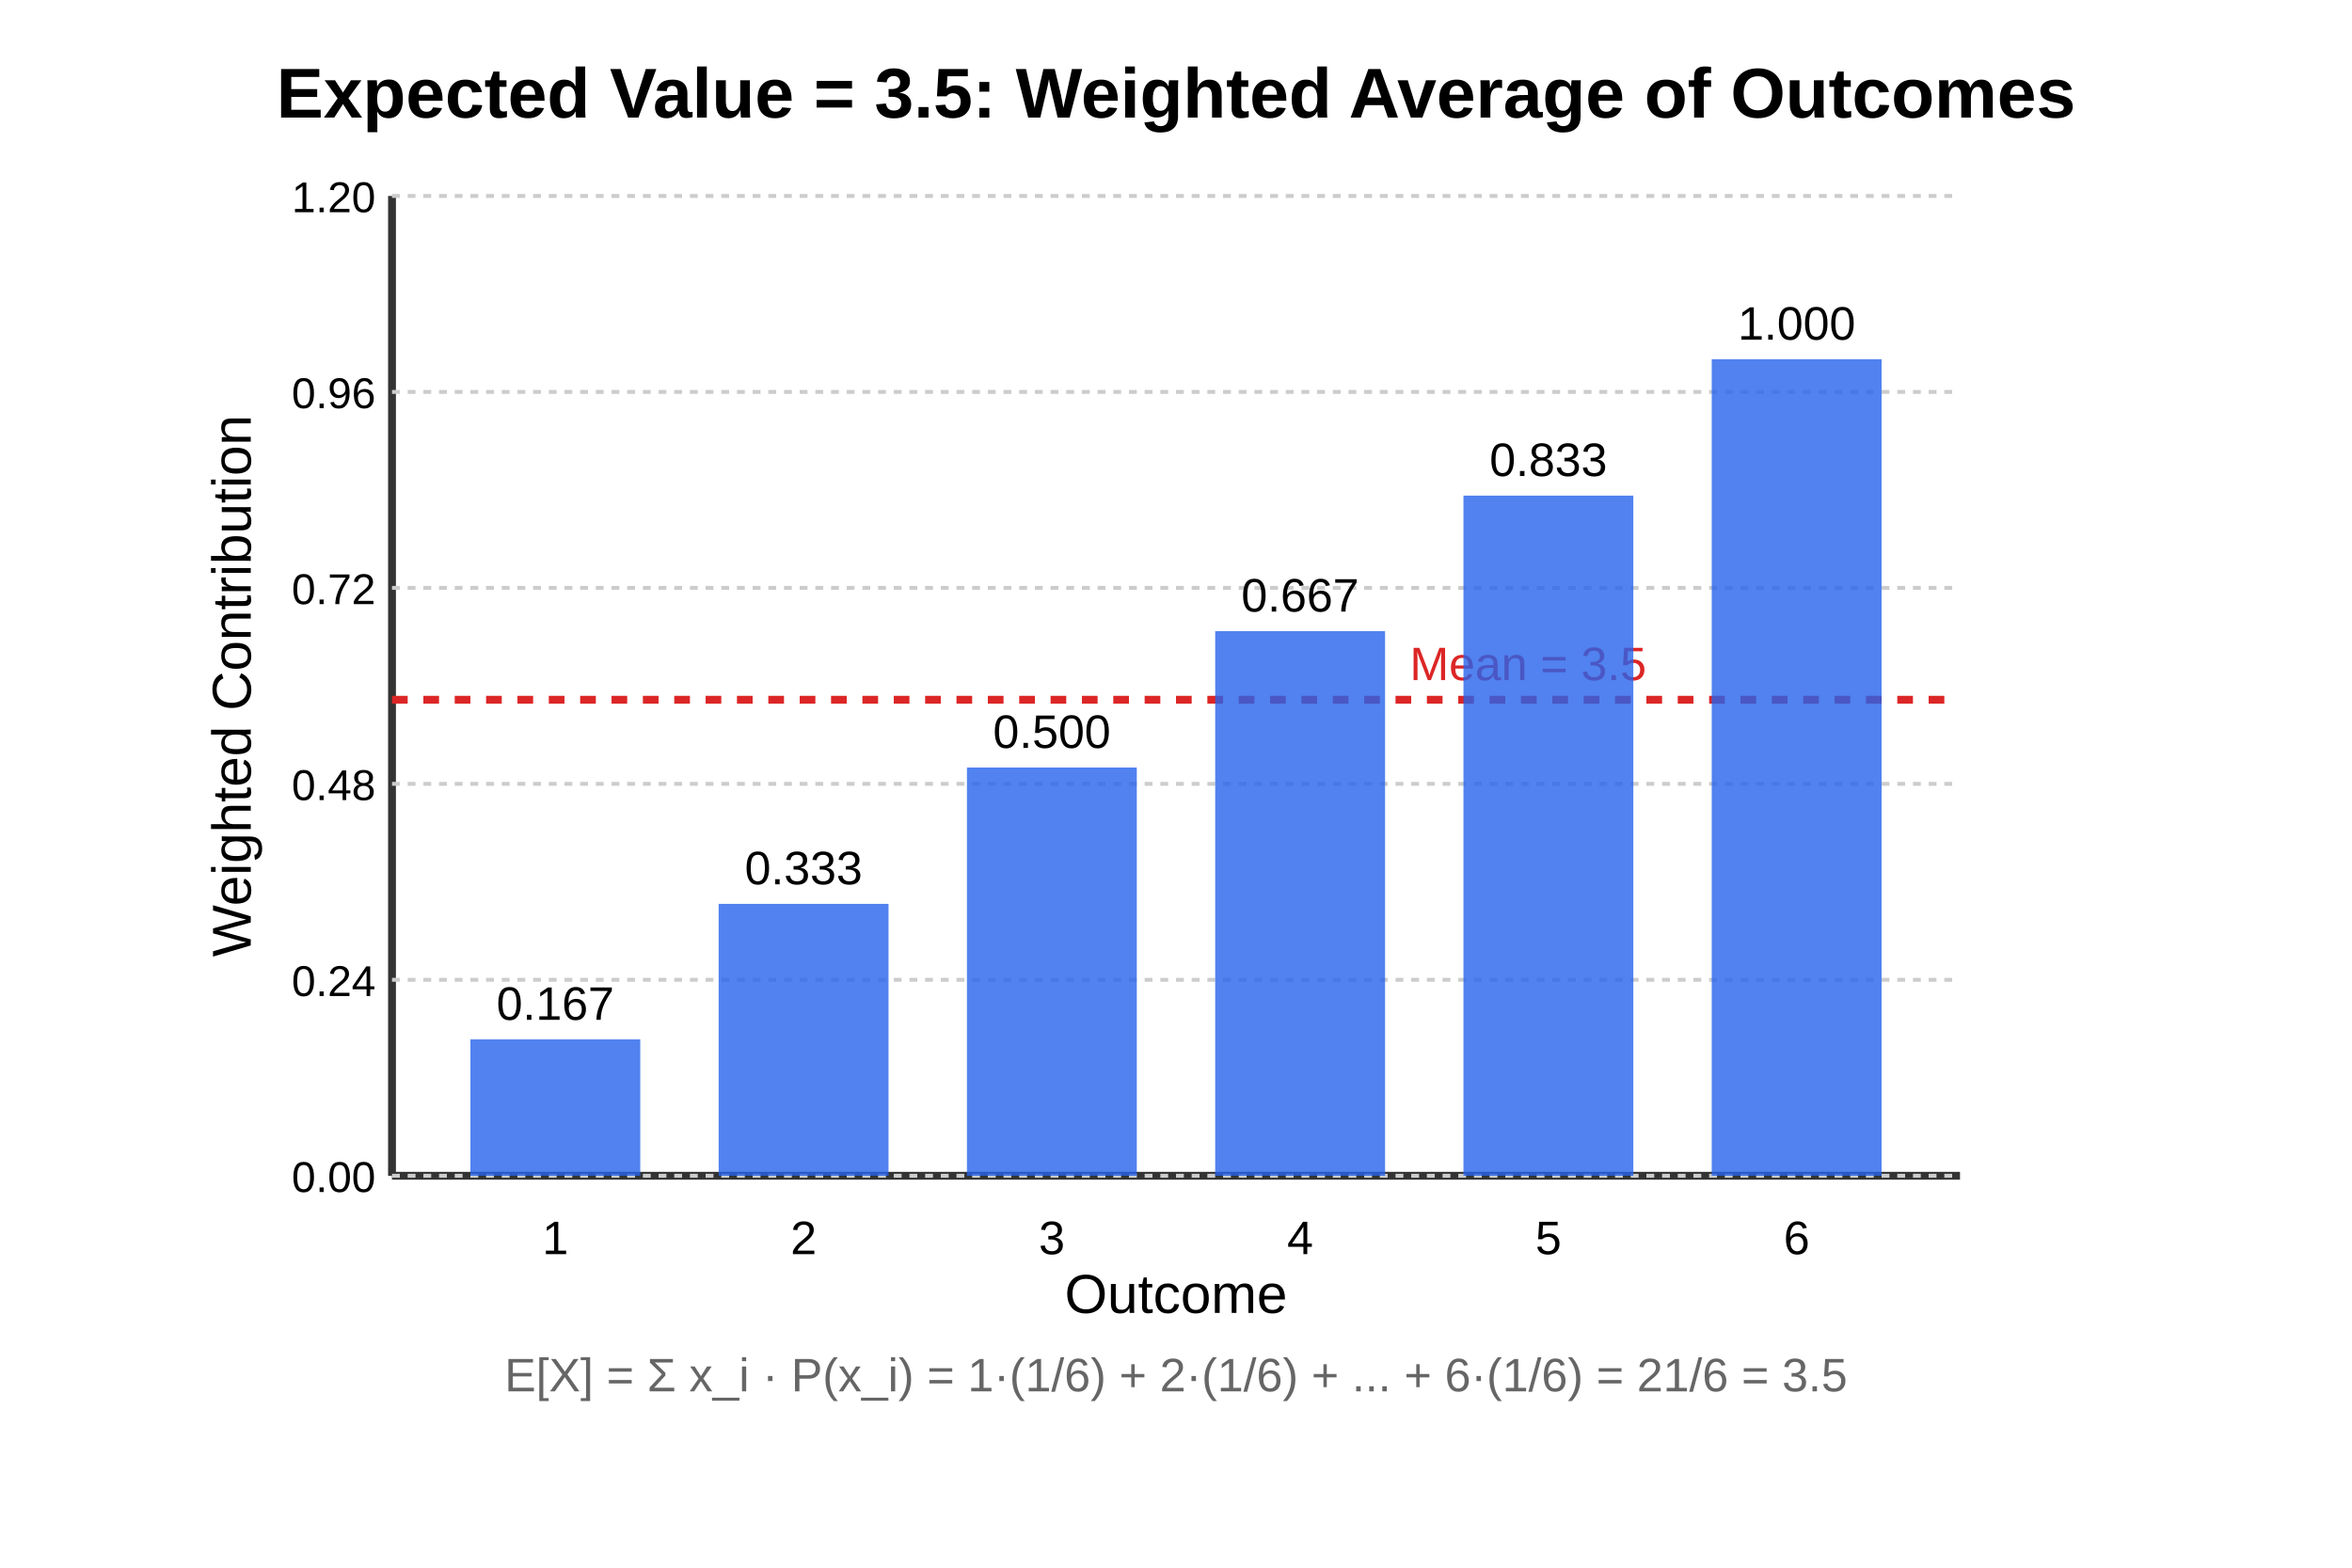
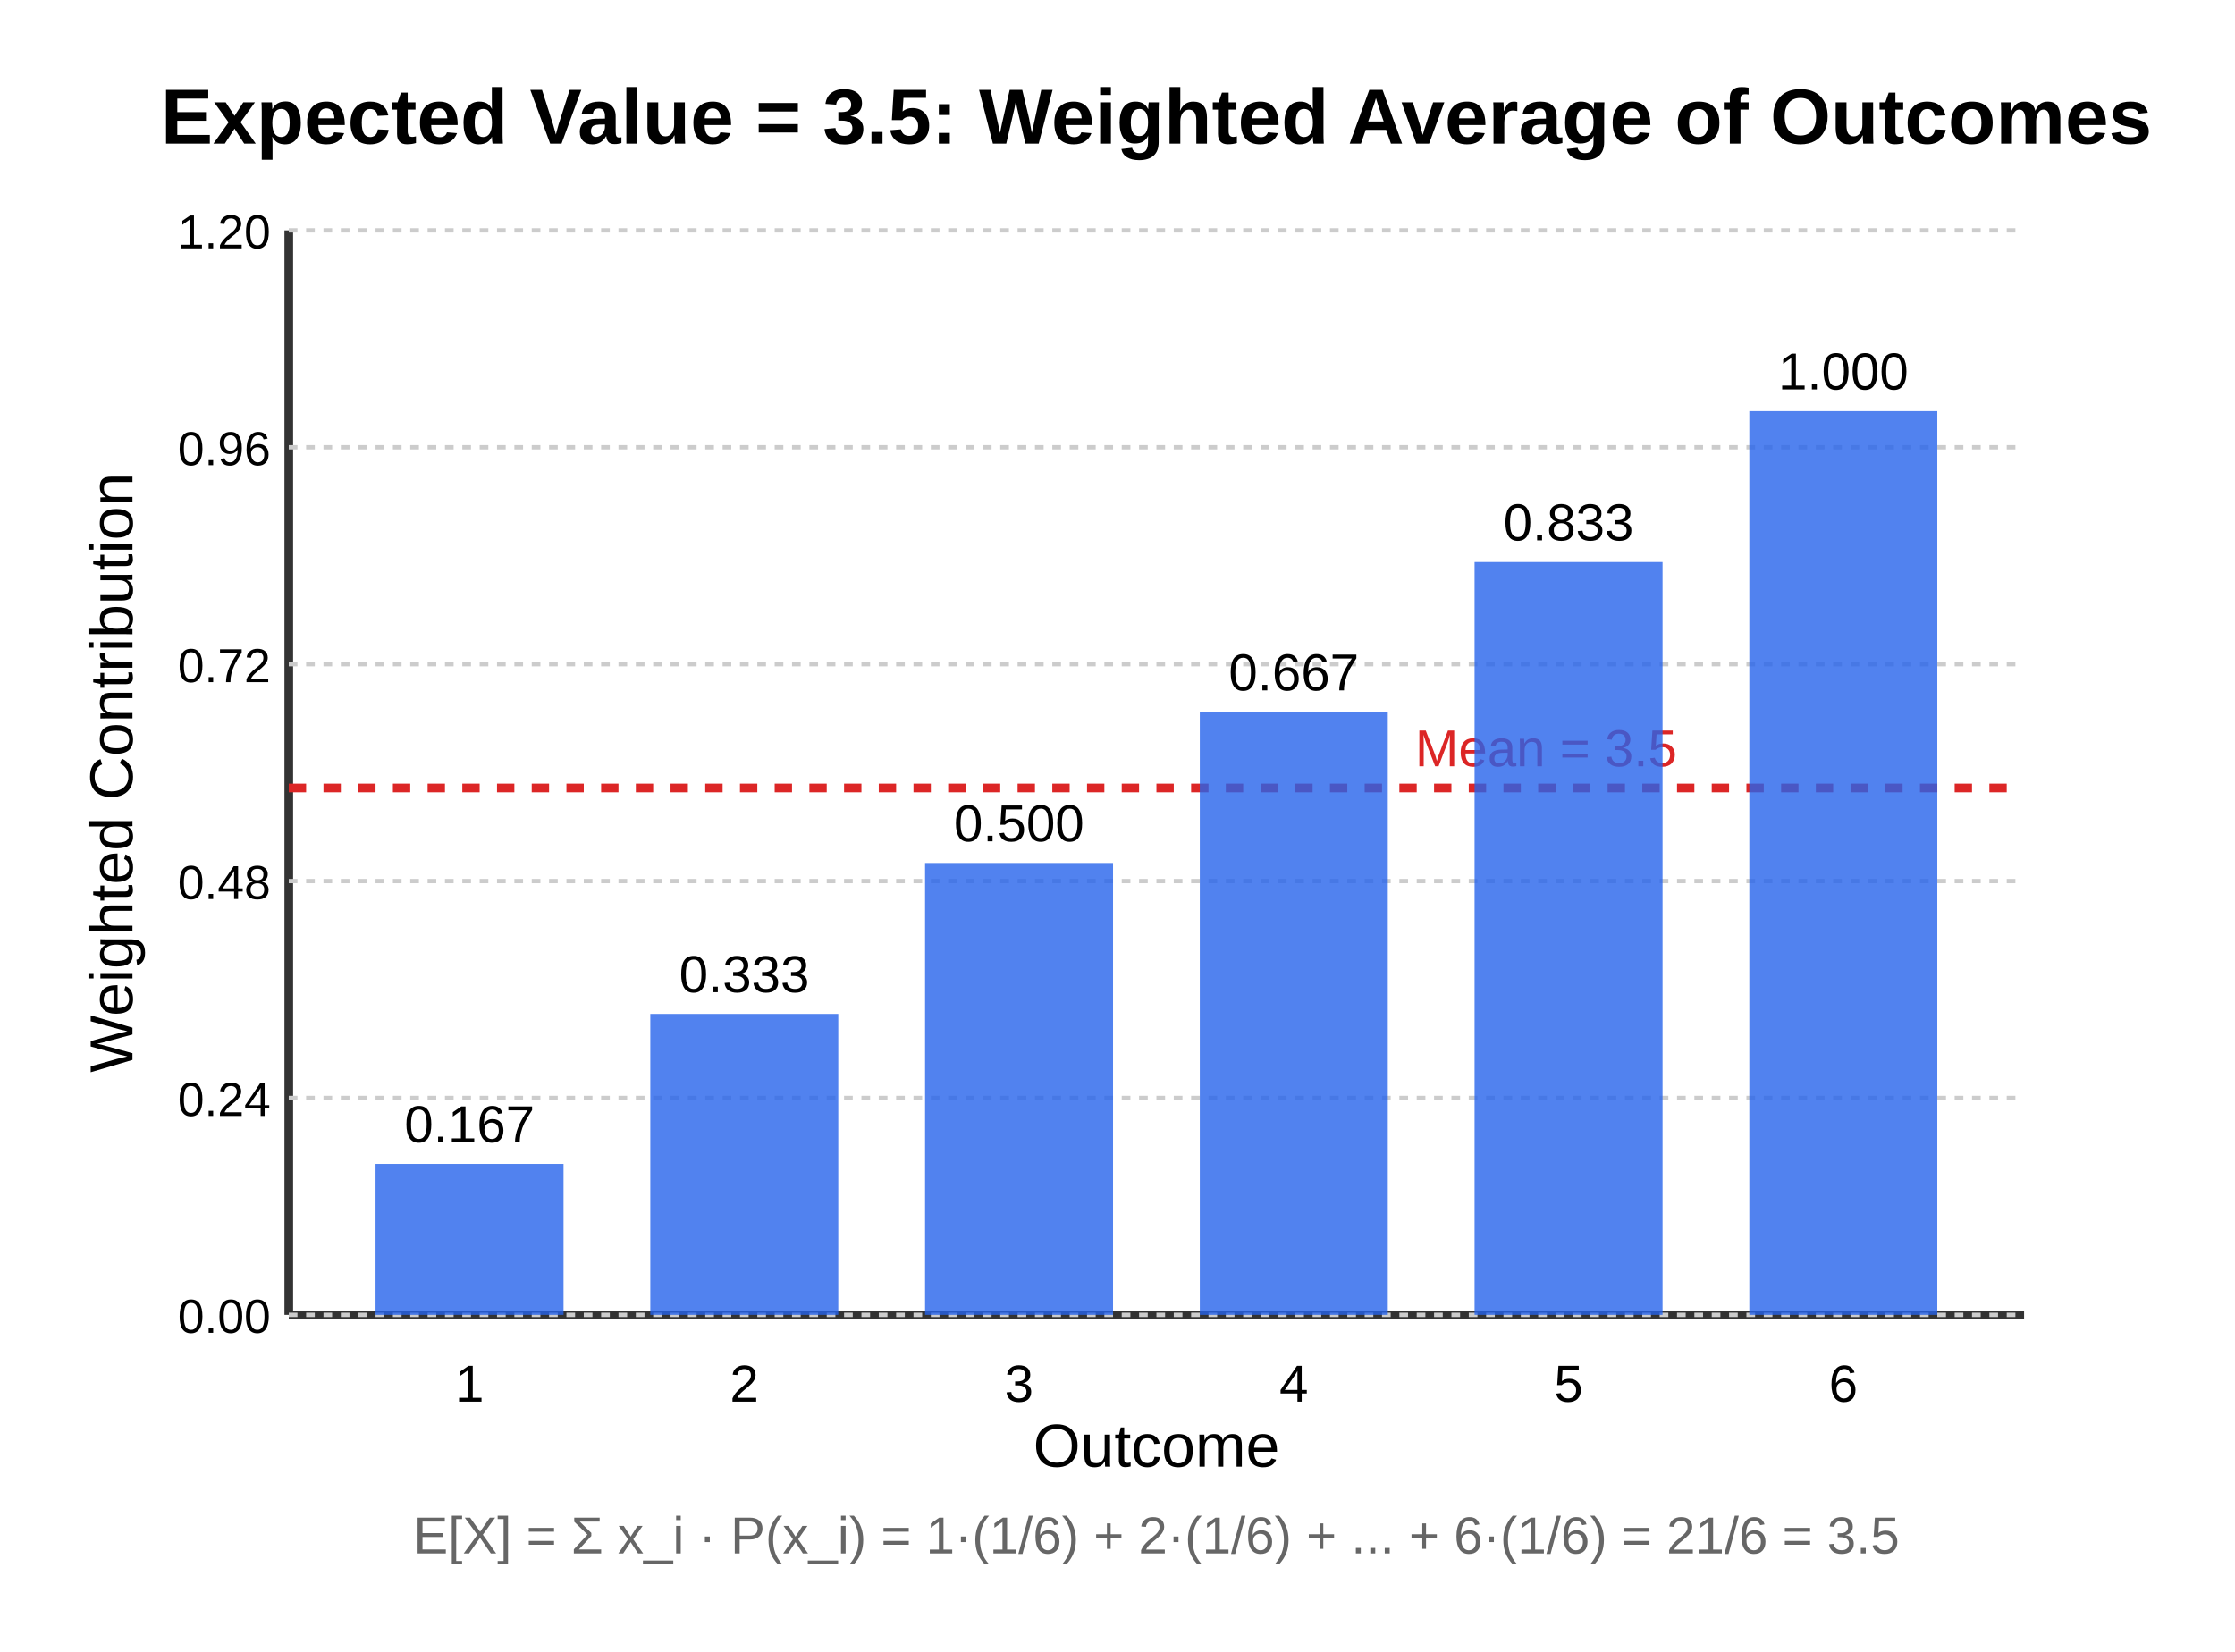
- <svg xmlns="http://www.w3.org/2000/svg" width="600" height="400" version="1.1" id="svg80">
+ <svg xmlns="http://www.w3.org/2000/svg" width="515.184" height="380.63" version="1.1" id="svg80" viewBox="0 0 515.18 380.63">
  <defs id="defs84" />
-   <g transform="translate(100, 50)" id="g78">
-     <text x="200.0" y="-20" font-family="Arial" font-size="18" font-weight="bold" text-anchor="middle" id="text2">Expected Value = 3.5: Weighted Average of Outcomes</text>
-     <line x1="0" y1="250" x2="400" y2="250" stroke="#333" stroke-width="2" id="line4" />
-     <line x1="0" y1="250" x2="0" y2="0" stroke="#333" stroke-width="2" id="line6" />
-     <text x="200.0" y="285" font-family="Arial" font-size="14" text-anchor="middle" id="text8">Outcome</text>
-     <text x="-40" y="125.0" font-family="Arial" font-size="14" text-anchor="middle" dominant-baseline="middle" transform="rotate(-90, -40, 125.0)" id="text10">Weighted Contribution</text>
-     <line x1="0" y1="250.0" x2="400" y2="250.0" stroke="#ccc" stroke-width="1" stroke-dasharray="2,2" id="line12" />
+   <g transform="translate(66.5625,53.10449)" id="g78">
+     <text x="200" y="-20" font-family="Arial" font-size="18px" font-weight="bold" text-anchor="middle" id="text2">Expected Value = 3.5: Weighted Average of Outcomes</text>
+     <line x1="0" y1="250" x2="400" y2="250" stroke="#333333" stroke-width="2" id="line4" />
+     <line x1="0" y1="250" x2="0" y2="0" stroke="#333333" stroke-width="2" id="line6" />
+     <text x="200" y="285" font-family="Arial" font-size="14px" text-anchor="middle" id="text8">Outcome</text>
+     <text x="-40" y="125" font-family="Arial" font-size="14px" text-anchor="middle" dominant-baseline="middle" transform="rotate(-90,-40,125)" id="text10">Weighted Contribution</text>
+     <line x1="0" y1="250" x2="400" y2="250" stroke="#cccccc" stroke-width="1" stroke-dasharray="2, 2" id="line12" />
    <text x="-25.59" y="254.143" font-family="Arial" font-size="11px" id="text14">0.00</text>
-     <line x1="0" y1="200.0" x2="400" y2="200.0" stroke="#ccc" stroke-width="1" stroke-dasharray="2,2" id="line16" />
+     <line x1="0" y1="200" x2="400" y2="200" stroke="#cccccc" stroke-width="1" stroke-dasharray="2, 2" id="line16" />
    <text x="-25.59" y="204.143" font-family="Arial" font-size="11px" id="text18">0.24</text>
-     <line x1="0" y1="150.0" x2="400" y2="150.0" stroke="#ccc" stroke-width="1" stroke-dasharray="2,2" id="line20" />
+     <line x1="0" y1="150" x2="400" y2="150" stroke="#cccccc" stroke-width="1" stroke-dasharray="2, 2" id="line20" />
    <text x="-25.59" y="154.143" font-family="Arial" font-size="11px" id="text22">0.48</text>
-     <line x1="0" y1="100.0" x2="400" y2="100.0" stroke="#ccc" stroke-width="1" stroke-dasharray="2,2" id="line24" />
+     <line x1="0" y1="100" x2="400" y2="100" stroke="#cccccc" stroke-width="1" stroke-dasharray="2, 2" id="line24" />
    <text x="-25.59" y="104.143" font-family="Arial" font-size="11px" id="text26">0.72</text>
-     <line x1="0" y1="50.0" x2="400" y2="50.0" stroke="#ccc" stroke-width="1" stroke-dasharray="2,2" id="line28" />
+     <line x1="0" y1="50" x2="400" y2="50" stroke="#cccccc" stroke-width="1" stroke-dasharray="2, 2" id="line28" />
    <text x="-25.59" y="54.143" font-family="Arial" font-size="11px" id="text30">0.96</text>
-     <line x1="0" y1="0.0" x2="400" y2="0.0" stroke="#ccc" stroke-width="1" stroke-dasharray="2,2" id="line32" />
+     <line x1="0" y1="0" x2="400" y2="0" stroke="#cccccc" stroke-width="1" stroke-dasharray="2, 2" id="line32" />
    <text x="-25.59" y="4.143" font-family="Arial" font-size="11px" id="text34">1.20</text>
-     <line x1="0" y1="128.542" x2="400" y2="128.542" stroke="#dc2626" stroke-width="2" stroke-dasharray="4,4" id="line36" />
-     <text x="320" y="123.542" font-family="Arial" font-size="12" fill="#dc2626" text-anchor="end" id="text38">Mean = 3.5</text>
-     <rect x="20.0" y="215.208" width="43.333" height="34.792" fill="#2563eb" opacity="0.8" id="rect40" />
-     <text x="41.667" y="210.208" font-family="Arial" font-size="12" text-anchor="middle" id="text42">0.167</text>
-     <text x="41.667" y="270" font-family="Arial" font-size="12" text-anchor="middle" id="text44">1</text>
+     <line x1="0" y1="128.542" x2="400" y2="128.542" stroke="#dc2626" stroke-width="2" stroke-dasharray="4, 4" id="line36" />
+     <text x="320" y="123.542" font-family="Arial" font-size="12px" fill="#dc2626" text-anchor="end" id="text38">Mean = 3.5</text>
+     <rect x="20" y="215.208" width="43.333" height="34.792" fill="#2563eb" opacity="0.8" id="rect40" />
+     <text x="41.667" y="210.208" font-family="Arial" font-size="12px" text-anchor="middle" id="text42">0.167</text>
+     <text x="41.667" y="270" font-family="Arial" font-size="12px" text-anchor="middle" id="text44">1</text>
    <rect x="83.333" y="180.625" width="43.333" height="69.375" fill="#2563eb" opacity="0.8" id="rect46" />
-     <text x="105" y="175.625" font-family="Arial" font-size="12" text-anchor="middle" id="text48">0.333</text>
-     <text x="105" y="270" font-family="Arial" font-size="12" text-anchor="middle" id="text50">2</text>
+     <text x="105" y="175.625" font-family="Arial" font-size="12px" text-anchor="middle" id="text48">0.333</text>
+     <text x="105" y="270" font-family="Arial" font-size="12px" text-anchor="middle" id="text50">2</text>
    <rect x="146.667" y="145.833" width="43.333" height="104.167" fill="#2563eb" opacity="0.8" id="rect52" />
-     <text x="168.333" y="140.833" font-family="Arial" font-size="12" text-anchor="middle" id="text54">0.500</text>
-     <text x="168.333" y="270" font-family="Arial" font-size="12" text-anchor="middle" id="text56">3</text>
-     <rect x="210.0" y="111.042" width="43.333" height="138.958" fill="#2563eb" opacity="0.8" id="rect58" />
-     <text x="231.667" y="106.042" font-family="Arial" font-size="12" text-anchor="middle" id="text60">0.667</text>
-     <text x="231.667" y="270" font-family="Arial" font-size="12" text-anchor="middle" id="text62">4</text>
+     <text x="168.333" y="140.833" font-family="Arial" font-size="12px" text-anchor="middle" id="text54">0.500</text>
+     <text x="168.333" y="270" font-family="Arial" font-size="12px" text-anchor="middle" id="text56">3</text>
+     <rect x="210" y="111.042" width="43.333" height="138.958" fill="#2563eb" opacity="0.8" id="rect58" />
+     <text x="231.667" y="106.042" font-family="Arial" font-size="12px" text-anchor="middle" id="text60">0.667</text>
+     <text x="231.667" y="270" font-family="Arial" font-size="12px" text-anchor="middle" id="text62">4</text>
    <rect x="273.333" y="76.458" width="43.333" height="173.542" fill="#2563eb" opacity="0.8" id="rect64" />
-     <text x="295" y="71.458" font-family="Arial" font-size="12" text-anchor="middle" id="text66">0.833</text>
-     <text x="295" y="270" font-family="Arial" font-size="12" text-anchor="middle" id="text68">5</text>
+     <text x="295" y="71.458" font-family="Arial" font-size="12px" text-anchor="middle" id="text66">0.833</text>
+     <text x="295" y="270" font-family="Arial" font-size="12px" text-anchor="middle" id="text68">5</text>
    <rect x="336.667" y="41.667" width="43.333" height="208.333" fill="#2563eb" opacity="0.8" id="rect70" />
-     <text x="358.333" y="36.667" font-family="Arial" font-size="12" text-anchor="middle" id="text72">1.000</text>
-     <text x="358.333" y="270" font-family="Arial" font-size="12" text-anchor="middle" id="text74">6</text>
-     <text x="200.0" y="305" font-family="Arial" font-size="12" fill="#666" text-anchor="middle" id="text76">E[X] = Σ x_i · P(x_i) = 1·(1/6) + 2·(1/6) + ... + 6·(1/6) = 21/6 = 3.5</text>
+     <text x="358.333" y="36.667" font-family="Arial" font-size="12px" text-anchor="middle" id="text72">1.000</text>
+     <text x="358.333" y="270" font-family="Arial" font-size="12px" text-anchor="middle" id="text74">6</text>
+     <text x="200" y="305" font-family="Arial" font-size="12px" fill="#666666" text-anchor="middle" id="text76">E[X] = Σ x_i · P(x_i) = 1·(1/6) + 2·(1/6) + ... + 6·(1/6) = 21/6 = 3.5</text>
  </g>
</svg>
